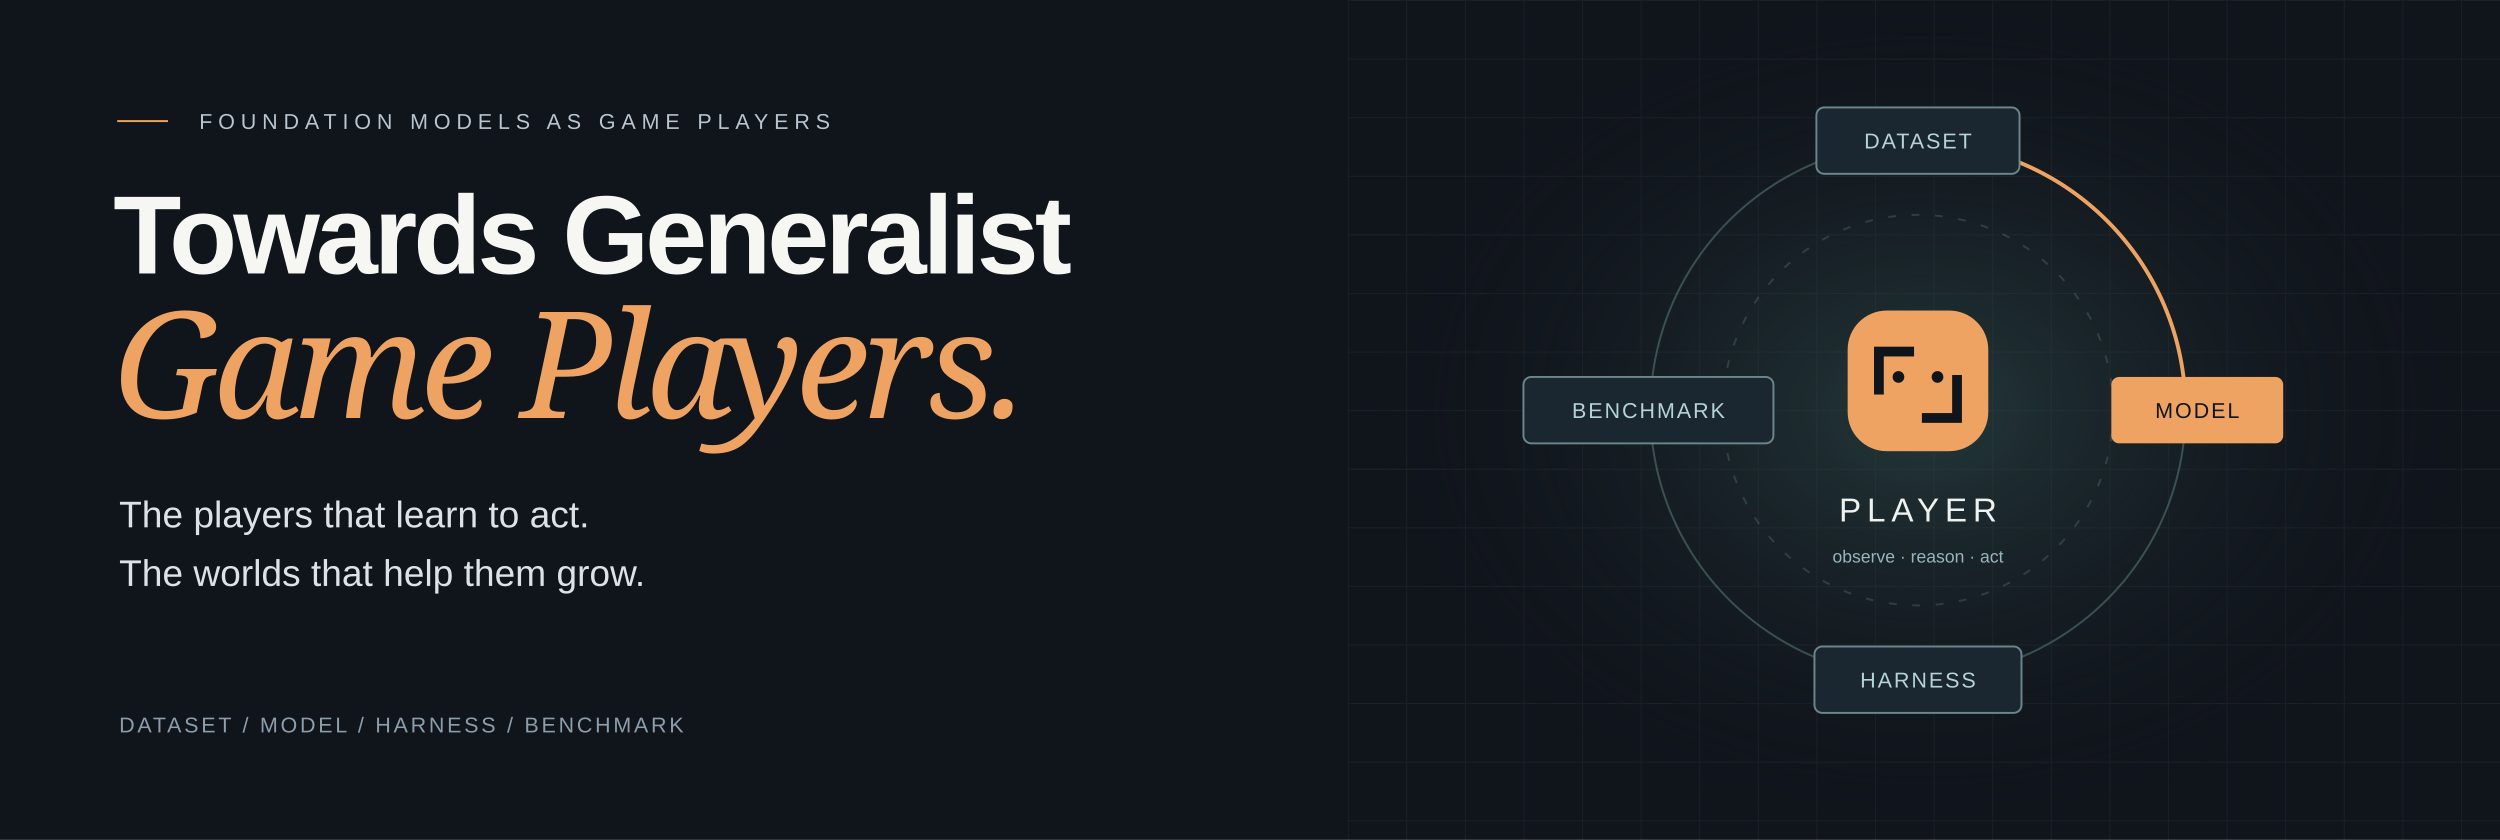
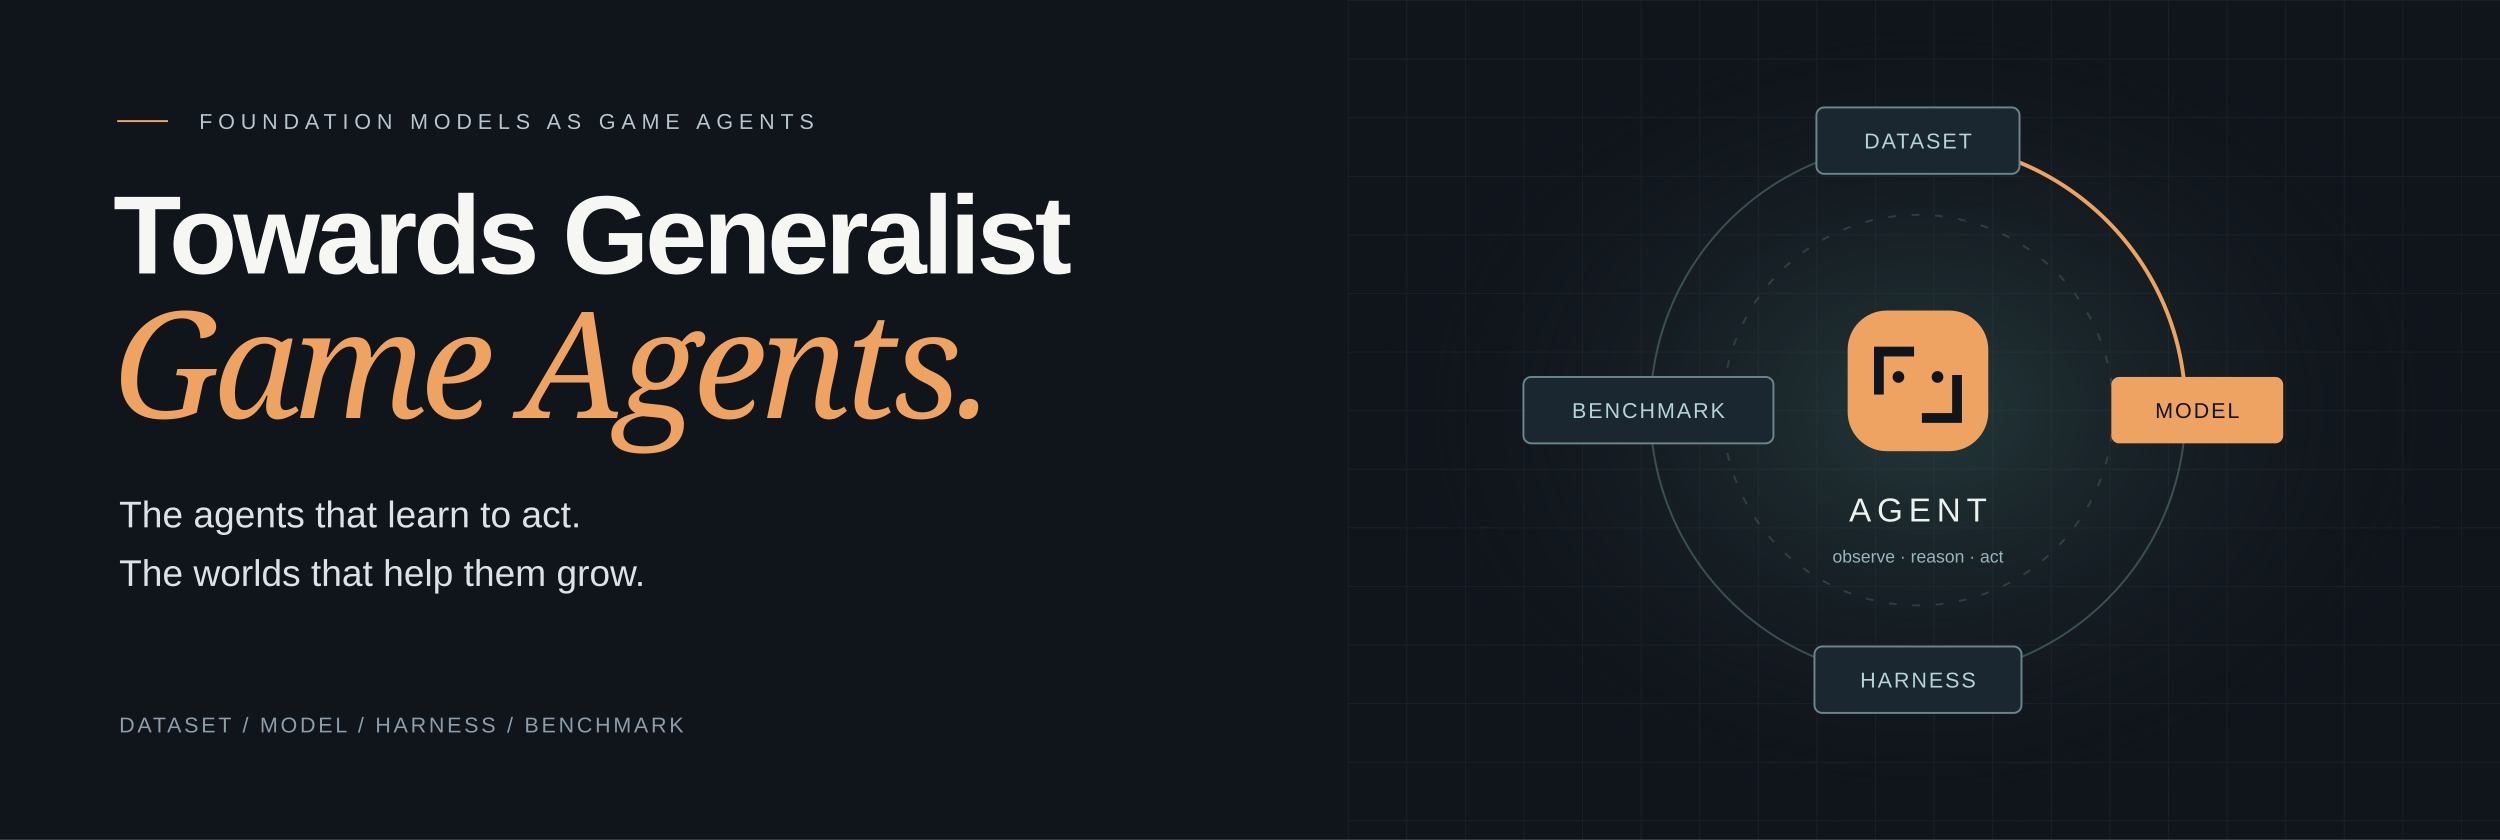
<svg xmlns="http://www.w3.org/2000/svg" width="1280" height="430" viewBox="0 0 1280 430" role="img" aria-labelledby="title desc">
  <defs>
    <pattern id="grid" width="30" height="30" patternUnits="userSpaceOnUse">
      <path d="M30 0H0V30" fill="none" stroke="#b8c5d0" stroke-opacity=".06" />
    </pattern>
    <radialGradient id="glow">
      <stop stop-color="#355755" stop-opacity=".55" />
      <stop offset="1" stop-color="#10141b" stop-opacity="0" />
    </radialGradient>
  </defs>
  <rect width="1280" height="430" fill="#10141b" />
  <rect x="690" width="590" height="430" fill="url(#grid)" />
  <ellipse cx="986" cy="210" rx="290" ry="220" fill="url(#glow)" />
  <g font-family="Arial, sans-serif">
    <path d="M60 62h26" stroke="#eea363" />
-     <text x="102" y="66" fill="#b9c5cf" font-size="11" letter-spacing="3">FOUNDATION MODELS AS GAME PLAYERS</text>
+     <text x="102" y="66" fill="#b9c5cf" font-size="11" letter-spacing="3">FOUNDATION MODELS AS GAME AGENTS</text>
    <text x="58" y="140" fill="#f6f6f2" font-size="57" font-weight="600" letter-spacing="-2">Towards Generalist</text>
-     <text x="58" y="214" fill="#eea363" font-family="Georgia,serif" font-size="76" font-style="italic" letter-spacing="-3">Game Players.</text>
-     <text x="61" y="270" fill="#dce2e7" font-size="19">The players that learn to act.</text>
+     <text x="58" y="214" fill="#eea363" font-family="Georgia,serif" font-size="76" font-style="italic" letter-spacing="-3">Game Agents.</text>
+     <text x="61" y="270" fill="#dce2e7" font-size="19">The agents that learn to act.</text>
    <text x="61" y="300" fill="#dce2e7" font-size="19">The worlds that help them grow.</text>
    <text x="61" y="375" fill="#8c9eac" font-size="11" letter-spacing="1.4">DATASET   /   MODEL   /   HARNESS   /   BENCHMARK</text>
  </g>
  <g transform="translate(982 210)">
    <circle r="137" fill="none" stroke="#749f9a" stroke-opacity=".4" />
    <circle r="100" fill="none" stroke="#749f9a" stroke-opacity=".25" stroke-dasharray="4 8" />
    <path d="M0-137A137 137 0 0 1 137 0" fill="none" stroke="#eea363" stroke-width="2" />
    <circle cx="137" r="4" fill="#eea363" />
    <rect x="-36" y="-51" width="72" height="72" rx="20" fill="#eea363" />
    <path d="M-20-8v-22h18M2 4h18v-22" stroke="#10141b" stroke-width="5" fill="none" />
    <circle cx="-10" cy="-17" r="3" fill="#10141b" />
    <circle cx="10" cy="-17" r="3" fill="#10141b" />
-     <text y="57" text-anchor="middle" fill="#eef2ef" font-family="Arial,sans-serif" font-size="17" letter-spacing="3">PLAYER</text>
+     <text y="57" text-anchor="middle" fill="#eef2ef" font-family="Arial,sans-serif" font-size="17" letter-spacing="3">AGENT</text>
    <text y="78" text-anchor="middle" fill="#99b5bd" font-family="Arial,sans-serif" font-size="9">observe · reason · act</text>
    <g font-family="Arial,sans-serif" font-size="11" text-anchor="middle" letter-spacing="1">
      <rect x="-52" y="-155" width="104" height="34" rx="4" fill="#1a2730" stroke="#6a868b" />
      <text y="-134" fill="#b6d4d5">DATASET</text>
      <rect x="99" y="-17" width="88" height="34" rx="4" fill="#eea363" />
      <text x="143" y="4" fill="#10141b">MODEL</text>
      <rect x="-53" y="121" width="106" height="34" rx="4" fill="#1a2730" stroke="#6a868b" />
      <text y="142" fill="#b6d4d5">HARNESS</text>
      <rect x="-202" y="-17" width="128" height="34" rx="4" fill="#1a2730" stroke="#6a868b" />
      <text x="-138" y="4" fill="#b6d4d5">BENCHMARK</text>
    </g>
  </g>
</svg>
